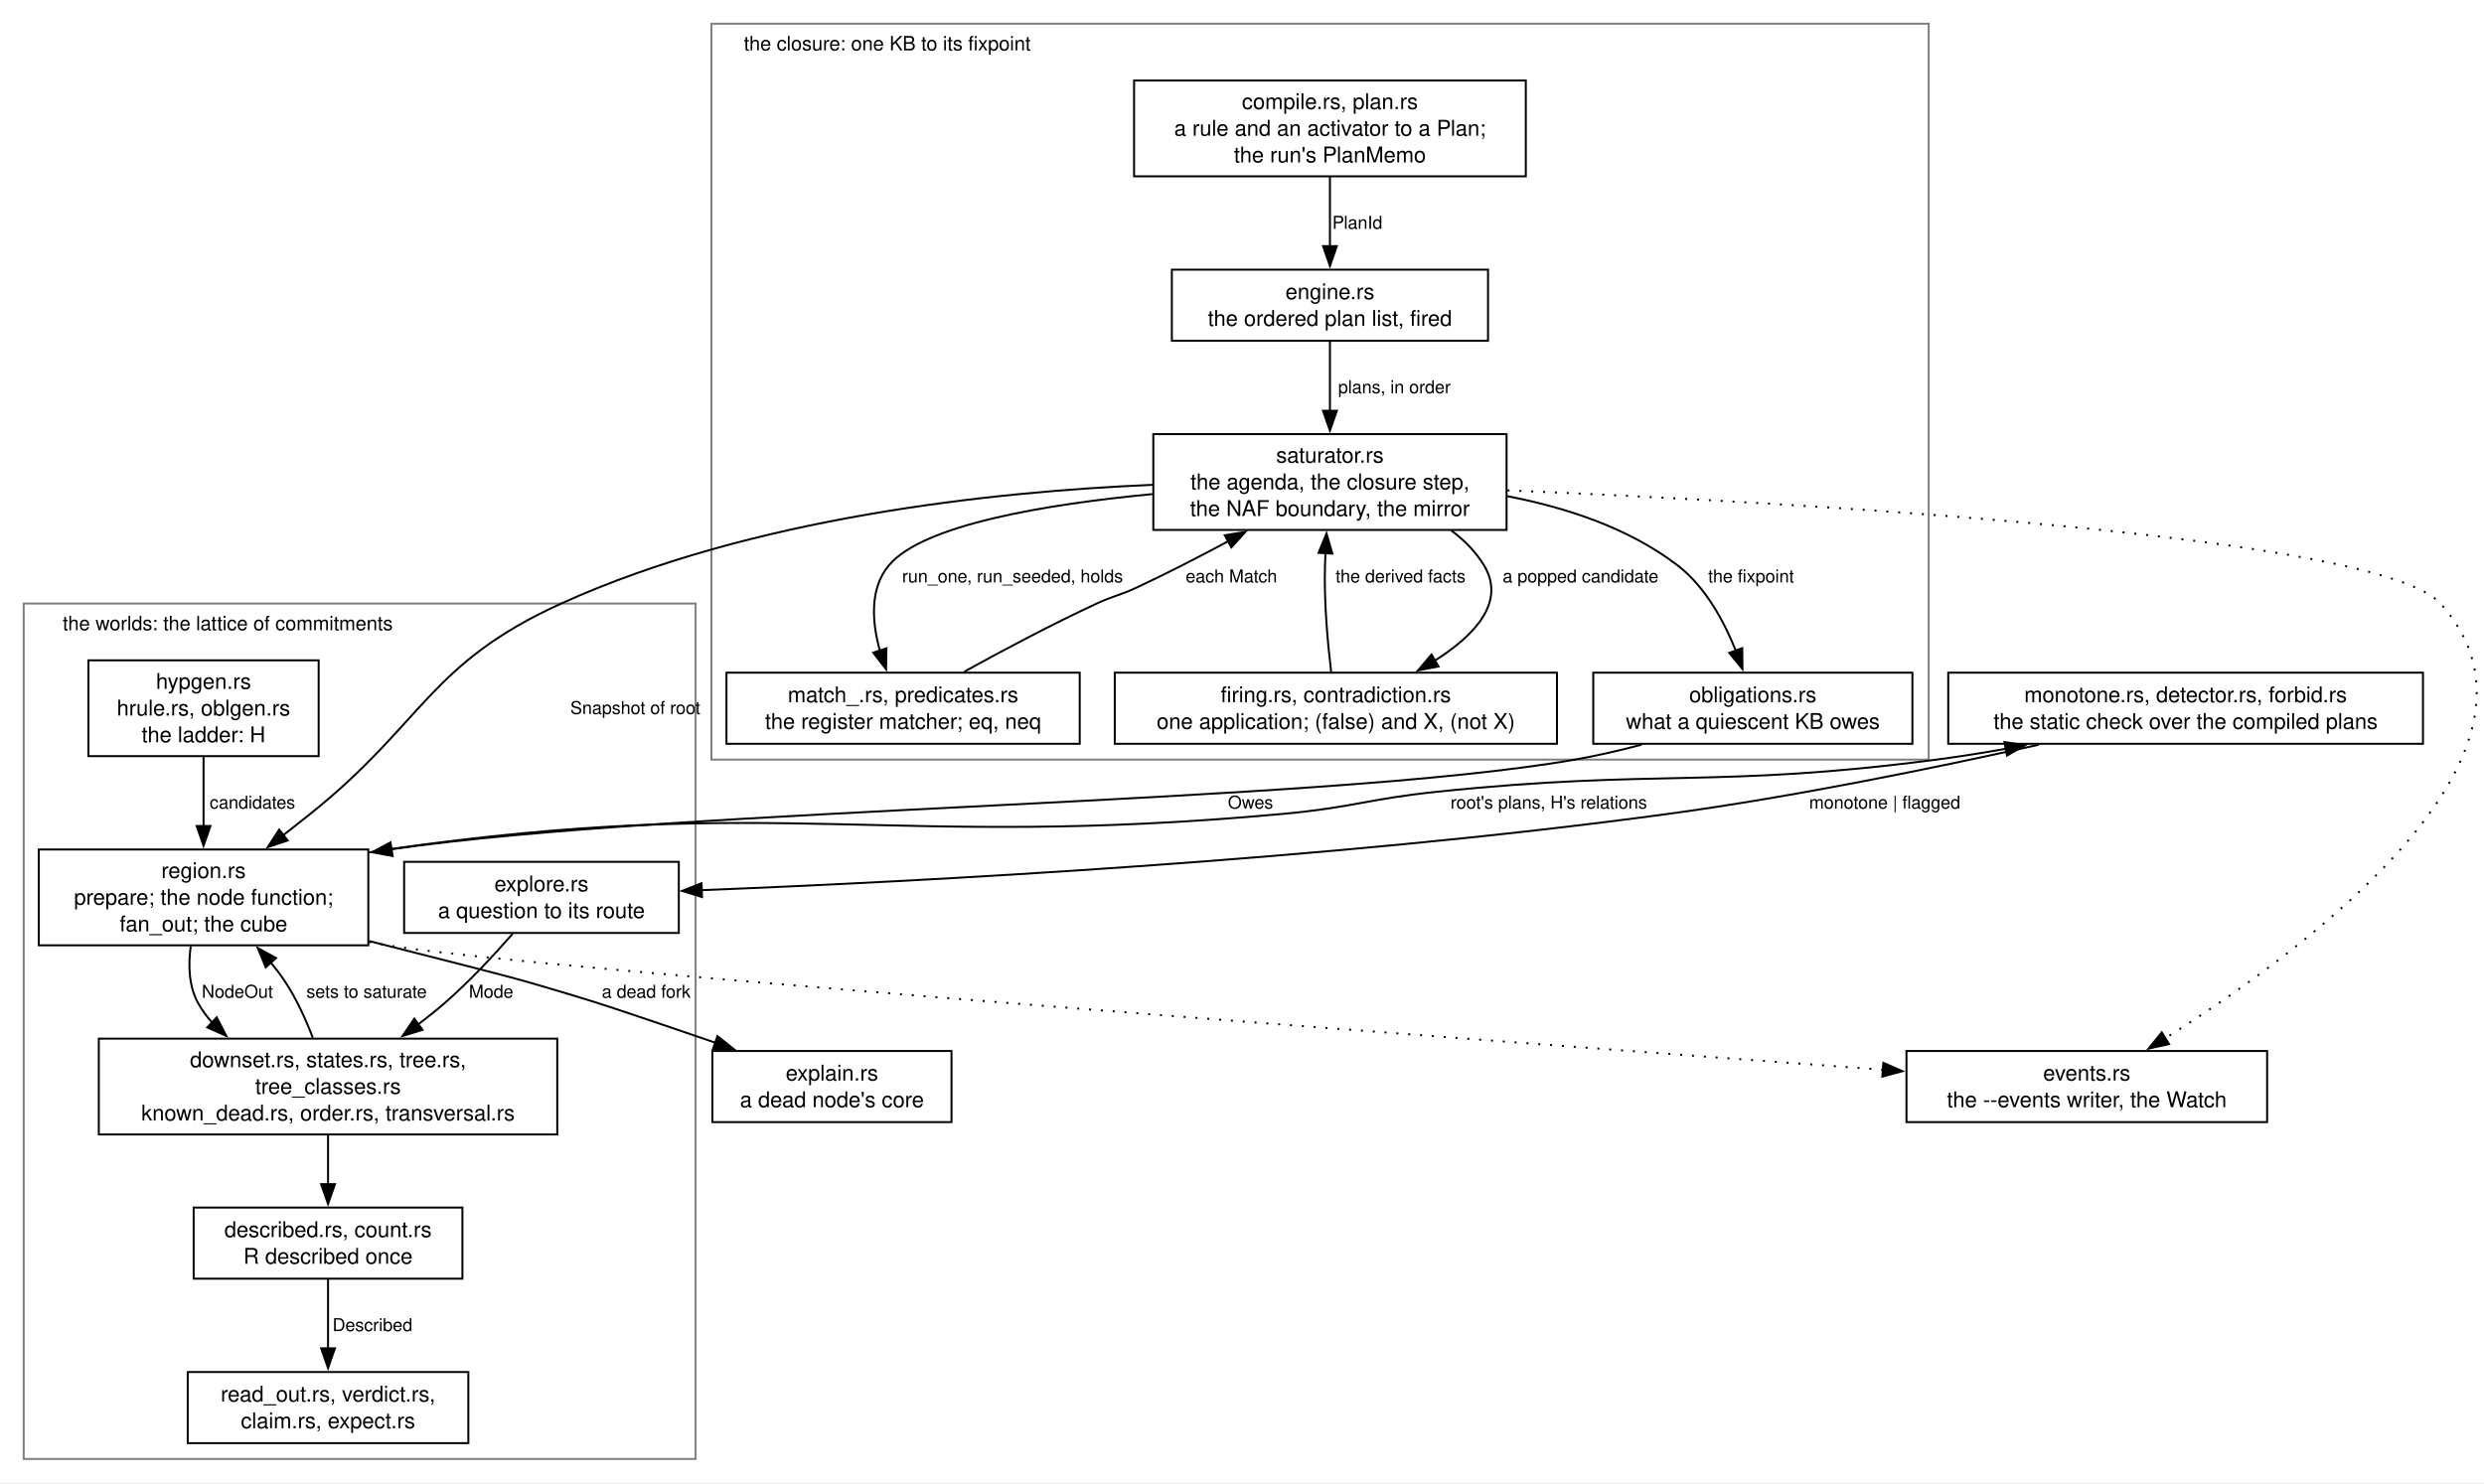
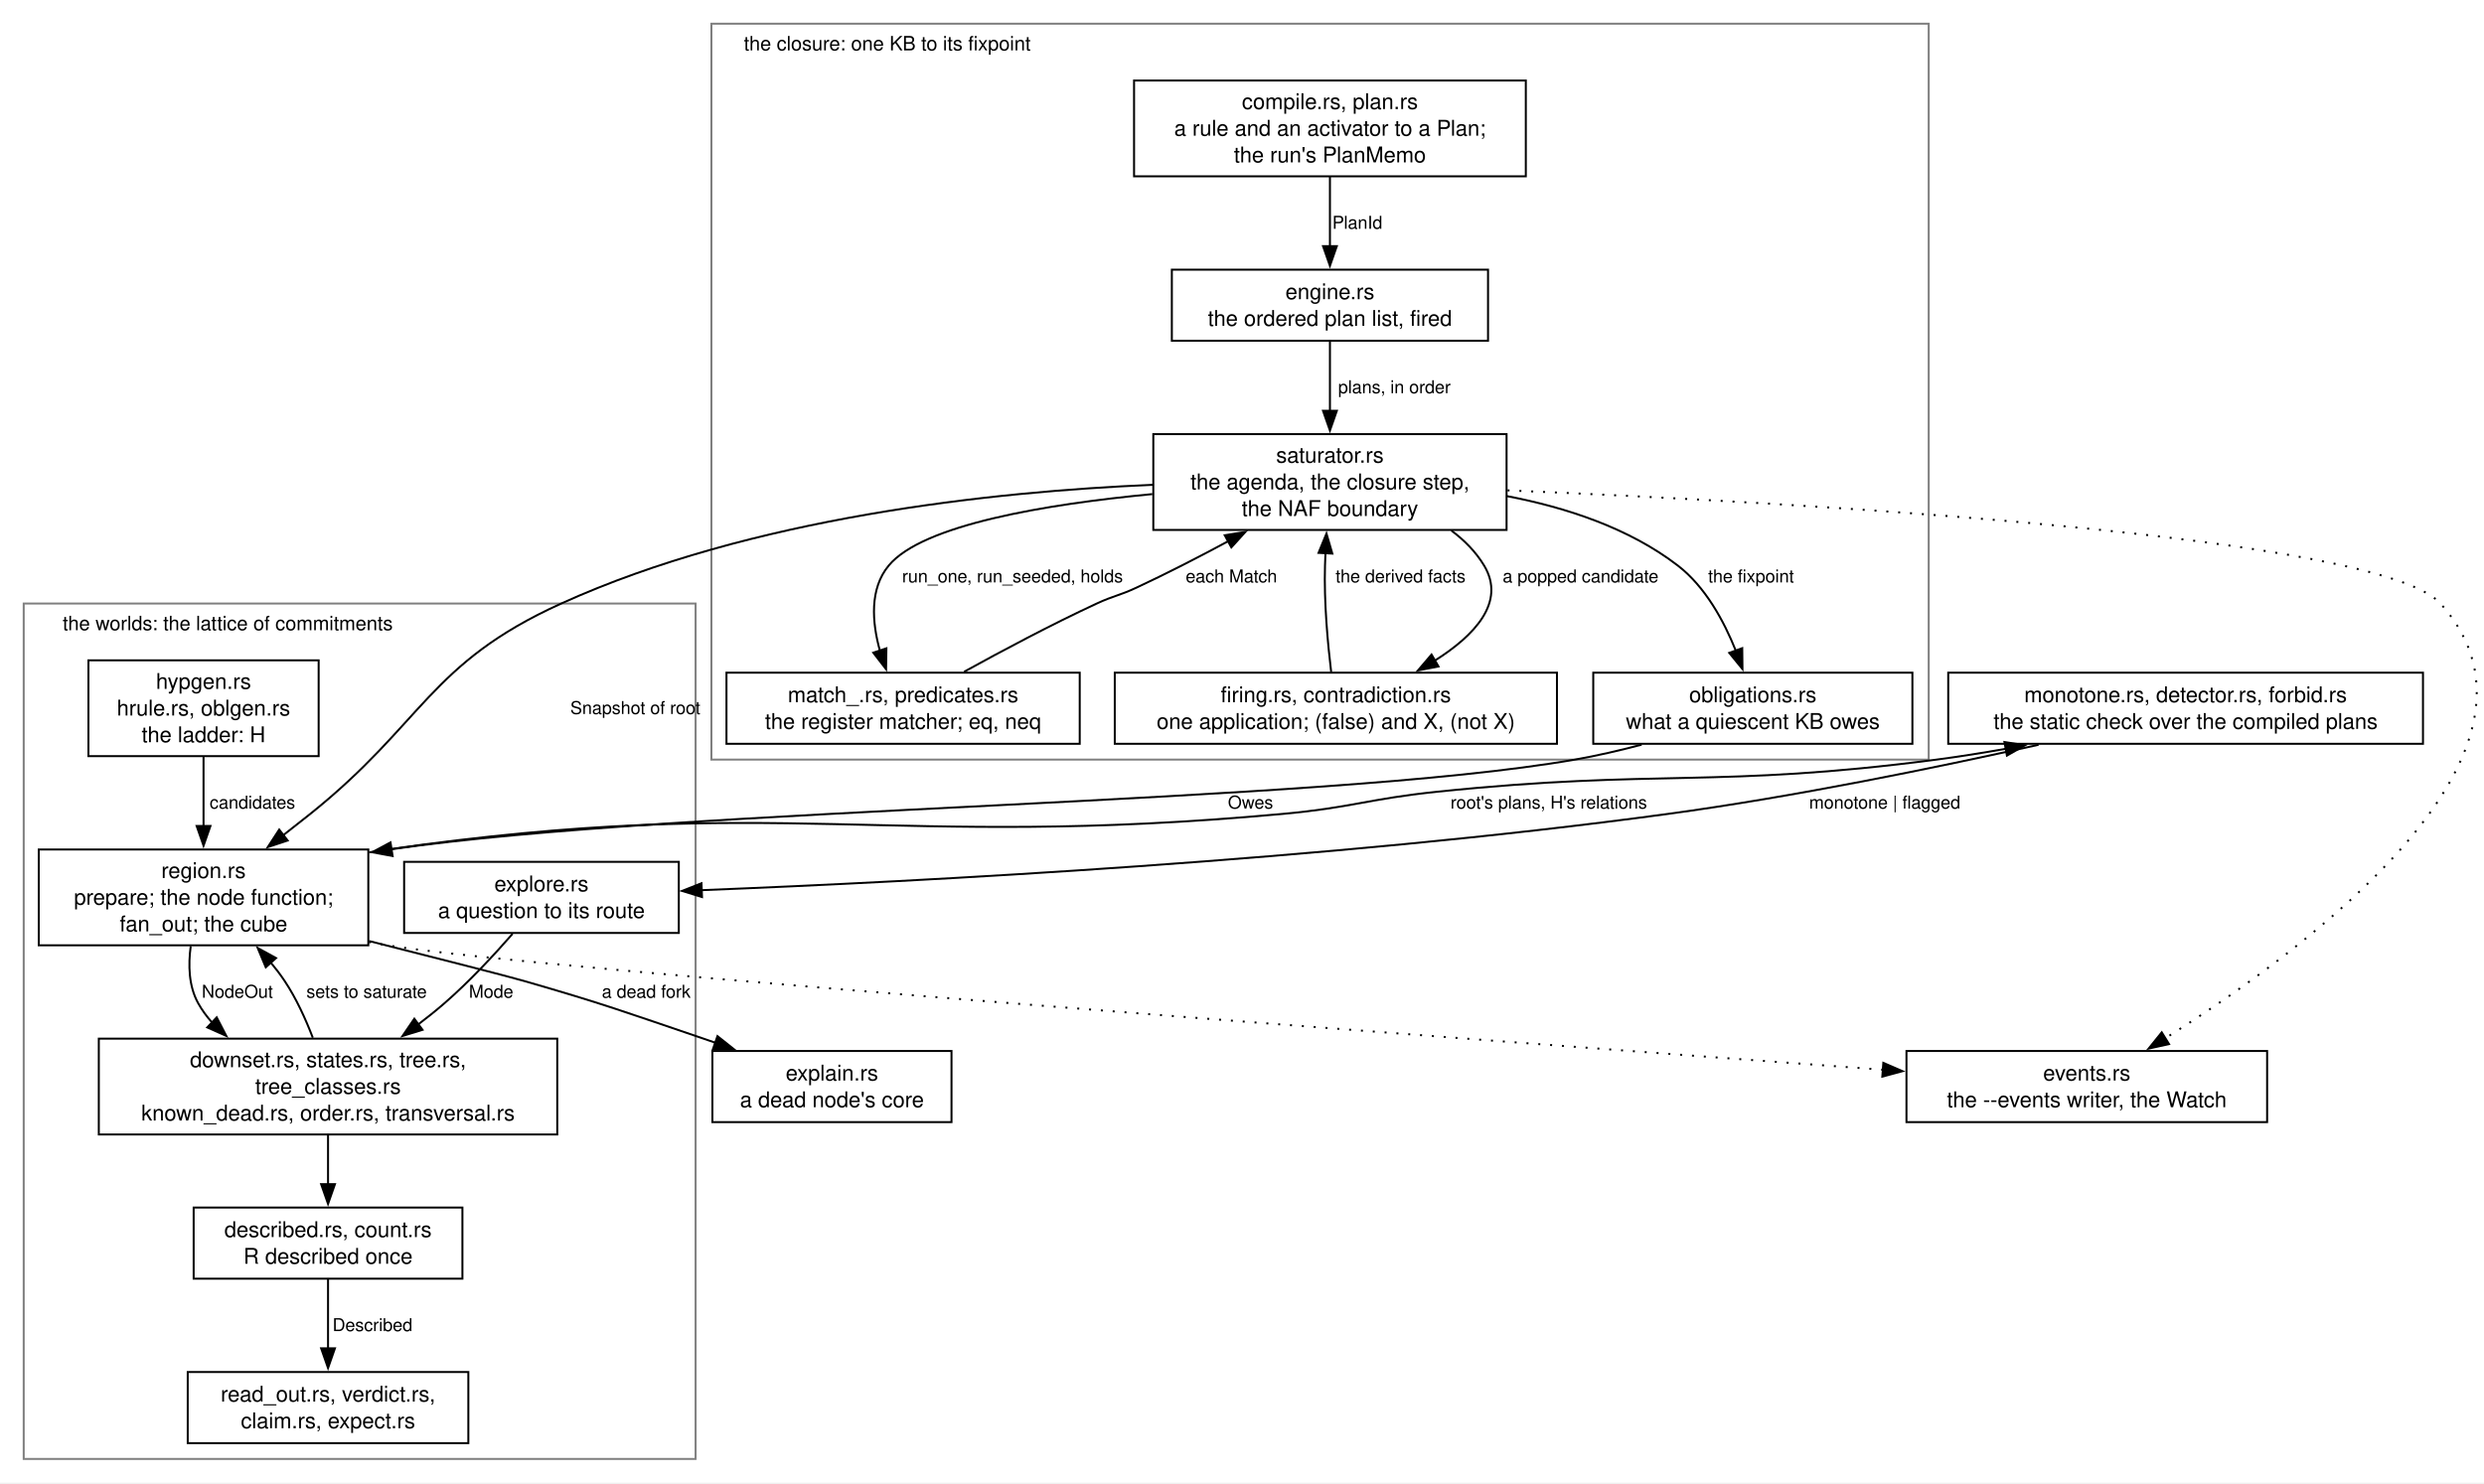
<svg xmlns="http://www.w3.org/2000/svg" width="1257pt" height="751pt" viewBox="0.00 0.00 1257.00 751.00">
  <g id="graph0" class="graph" transform="scale(1 1) rotate(0) translate(4 746.5)">
    <polygon fill="white" stroke="none" points="-4,4 -4,-746.5 1253.39,-746.5 1253.39,4 -4,4" />
    <g id="clust1" class="cluster">
      <polygon fill="none" stroke="#7f7f7f" points="356,-362 356,-734.5 972,-734.5 972,-362 356,-362" />
      <text xml:space="preserve" text-anchor="middle" x="445" y="-721" font-family="Helvetica,sans-Serif" font-size="10.00">the closure: one KB to its fixpoint</text>
    </g>
    <g id="clust2" class="cluster">
      <polygon fill="none" stroke="#7f7f7f" points="8,-8 8,-441 348,-441 348,-8 8,-8" />
      <text xml:space="preserve" text-anchor="middle" x="111.25" y="-427.5" font-family="Helvetica,sans-Serif" font-size="10.00">the worlds: the lattice of commitments</text>
    </g>
    <g id="node1" class="node">
      <polygon fill="none" stroke="black" points="768.12,-705.75 569.88,-705.75 569.88,-657.25 768.12,-657.25 768.12,-705.75" />
      <text xml:space="preserve" text-anchor="middle" x="669" y="-691.3" font-family="Helvetica,sans-Serif" font-size="11.00">compile.rs, plan.rs</text>
      <text xml:space="preserve" text-anchor="middle" x="669" y="-677.8" font-family="Helvetica,sans-Serif" font-size="11.00">a rule and an activator to a Plan;</text>
      <text xml:space="preserve" text-anchor="middle" x="669" y="-664.3" font-family="Helvetica,sans-Serif" font-size="11.00">the run's PlanMemo</text>
    </g>
    <g id="node2" class="node">
      <polygon fill="none" stroke="black" points="749,-610 589,-610 589,-574 749,-574 749,-610" />
      <text xml:space="preserve" text-anchor="middle" x="669" y="-595.05" font-family="Helvetica,sans-Serif" font-size="11.00">engine.rs</text>
      <text xml:space="preserve" text-anchor="middle" x="669" y="-581.55" font-family="Helvetica,sans-Serif" font-size="11.00">the ordered plan list, fired</text>
    </g>
    <g id="edge1" class="edge">
      <path fill="none" stroke="black" d="M669,-657.05C669,-646.16 669,-633.1 669,-621.63" />
      <polygon fill="black" stroke="black" points="672.5,-621.92 669,-611.92 665.5,-621.92 672.5,-621.92" />
      <text xml:space="preserve" text-anchor="middle" x="682.88" y="-630.7" font-family="Helvetica,sans-Serif" font-size="9.00">PlanId</text>
    </g>
    <g id="node4" class="node">
      <polygon fill="none" stroke="black" points="758.38,-526.75 579.62,-526.75 579.62,-478.25 758.38,-478.25 758.38,-526.75" />
      <text xml:space="preserve" text-anchor="middle" x="669" y="-512.3" font-family="Helvetica,sans-Serif" font-size="11.00">saturator.rs</text>
      <text xml:space="preserve" text-anchor="middle" x="669" y="-498.8" font-family="Helvetica,sans-Serif" font-size="11.00">the agenda, the closure step,</text>
-       <text xml:space="preserve" text-anchor="middle" x="669" y="-485.3" font-family="Helvetica,sans-Serif" font-size="11.00">the NAF boundary, the mirror</text>
+       <text xml:space="preserve" text-anchor="middle" x="669" y="-485.3" font-family="Helvetica,sans-Serif" font-size="11.00">the NAF boundary</text>
    </g>
    <g id="edge2" class="edge">
      <path fill="none" stroke="black" d="M669,-573.71C669,-563.6 669,-550.46 669,-538.29" />
      <polygon fill="black" stroke="black" points="672.5,-538.56 669,-528.56 665.5,-538.56 672.5,-538.56" />
      <text xml:space="preserve" text-anchor="middle" x="701.62" y="-547.45" font-family="Helvetica,sans-Serif" font-size="9.00">plans, in order</text>
    </g>
    <g id="node3" class="node">
      <polygon fill="none" stroke="black" points="542.38,-406 363.62,-406 363.62,-370 542.38,-370 542.38,-406" />
      <text xml:space="preserve" text-anchor="middle" x="453" y="-391.05" font-family="Helvetica,sans-Serif" font-size="11.00">match_.rs, predicates.rs</text>
      <text xml:space="preserve" text-anchor="middle" x="453" y="-377.55" font-family="Helvetica,sans-Serif" font-size="11.00">the register matcher; eq, neq</text>
    </g>
    <g id="edge4" class="edge">
      <path fill="none" stroke="black" d="M483.91,-406.49C502.98,-417.02 528.11,-430.39 551,-441 559.69,-445.03 562.32,-444.96 571,-449 586.35,-456.16 602.69,-464.57 617.54,-472.55" />
      <polygon fill="black" stroke="black" points="615.76,-475.57 626.22,-477.26 619.1,-469.41 615.76,-475.57" />
      <text xml:space="preserve" text-anchor="middle" x="619.14" y="-451.7" font-family="Helvetica,sans-Serif" font-size="9.00">each Match</text>
    </g>
    <g id="edge3" class="edge">
      <path fill="none" stroke="black" d="M579.13,-496.39C524.83,-491.21 462.89,-480.85 445.75,-460.25 435.96,-448.49 437.26,-431.56 441.25,-417.16" />
      <polygon fill="black" stroke="black" points="444.55,-418.33 444.39,-407.73 437.91,-416.12 444.55,-418.33" />
      <text xml:space="preserve" text-anchor="middle" x="508.38" y="-451.7" font-family="Helvetica,sans-Serif" font-size="9.00">run_one, run_seeded, holds</text>
    </g>
    <g id="node5" class="node">
      <polygon fill="none" stroke="black" points="783.88,-406 560.12,-406 560.12,-370 783.88,-370 783.88,-406" />
      <text xml:space="preserve" text-anchor="middle" x="672" y="-391.05" font-family="Helvetica,sans-Serif" font-size="11.00">firing.rs, contradiction.rs</text>
      <text xml:space="preserve" text-anchor="middle" x="672" y="-377.55" font-family="Helvetica,sans-Serif" font-size="11.00">one application; (false) and X, (not X)</text>
    </g>
    <g id="edge5" class="edge">
      <path fill="none" stroke="black" d="M730.45,-477.94C737.01,-473.05 742.81,-467.2 747,-460.25 758.2,-441.66 742.11,-424.74 722,-412.06" />
      <polygon fill="black" stroke="black" points="723.94,-409.14 713.54,-407.13 720.42,-415.19 723.94,-409.14" />
      <text xml:space="preserve" text-anchor="middle" x="795.83" y="-451.7" font-family="Helvetica,sans-Serif" font-size="9.00">a popped candidate</text>
    </g>
    <g id="node6" class="node">
      <polygon fill="none" stroke="black" points="963.75,-406 802.25,-406 802.25,-370 963.75,-370 963.75,-406" />
      <text xml:space="preserve" text-anchor="middle" x="883" y="-391.05" font-family="Helvetica,sans-Serif" font-size="11.00">obligations.rs</text>
      <text xml:space="preserve" text-anchor="middle" x="883" y="-377.55" font-family="Helvetica,sans-Serif" font-size="11.00">what a quiescent KB owes</text>
    </g>
    <g id="edge7" class="edge">
      <path fill="none" stroke="black" d="M758.6,-495.36C788.47,-489.65 820.37,-479.19 845,-460.25 858.99,-449.49 868.41,-432.08 874.37,-417.16" />
      <polygon fill="black" stroke="black" points="877.64,-418.41 877.76,-407.82 871.06,-416.03 877.64,-418.41" />
      <text xml:space="preserve" text-anchor="middle" x="882.11" y="-451.7" font-family="Helvetica,sans-Serif" font-size="9.00">the fixpoint</text>
    </g>
    <g id="node8" class="node">
      <polygon fill="none" stroke="black" points="182.38,-316.5 15.62,-316.5 15.62,-268 182.38,-268 182.38,-316.5" />
      <text xml:space="preserve" text-anchor="middle" x="99" y="-302.05" font-family="Helvetica,sans-Serif" font-size="11.00">region.rs</text>
      <text xml:space="preserve" text-anchor="middle" x="99" y="-288.55" font-family="Helvetica,sans-Serif" font-size="11.00">prepare; the node function;</text>
      <text xml:space="preserve" text-anchor="middle" x="99" y="-275.05" font-family="Helvetica,sans-Serif" font-size="11.00">fan_out; the cube</text>
    </g>
    <g id="edge8" class="edge">
      <path fill="none" stroke="black" d="M579.39,-501.09C497.93,-497.64 376.16,-484.64 280,-441 212.92,-410.56 210.51,-380.54 153,-334.5 148.57,-330.95 143.89,-327.28 139.22,-323.65" />
      <polygon fill="black" stroke="black" points="141.57,-321.04 131.51,-317.71 137.29,-326.59 141.57,-321.04" />
      <text xml:space="preserve" text-anchor="middle" x="317.5" y="-385.07" font-family="Helvetica,sans-Serif" font-size="9.00">Snapshot of root</text>
    </g>
    <g id="node15" class="node">
      <polygon fill="none" stroke="black" points="1143.25,-214.5 960.75,-214.5 960.75,-178.5 1143.25,-178.5 1143.25,-214.5" />
      <text xml:space="preserve" text-anchor="middle" x="1052" y="-199.55" font-family="Helvetica,sans-Serif" font-size="11.00">events.rs</text>
      <text xml:space="preserve" text-anchor="middle" x="1052" y="-186.05" font-family="Helvetica,sans-Serif" font-size="11.00">the --events writer, the Watch</text>
    </g>
    <g id="edge19" class="edge">
      <path fill="none" stroke="black" stroke-dasharray="1,5" d="M758.87,-498.29C909.62,-491.97 1200.08,-475.43 1231,-441 1298.64,-365.69 1162.67,-265.6 1091.56,-220.85" />
      <polygon fill="black" stroke="black" points="1093.62,-218 1083.27,-215.7 1089.93,-223.95 1093.62,-218" />
    </g>
    <g id="edge6" class="edge">
      <path fill="none" stroke="black" d="M669.63,-406.25C667.9,-420.67 665.94,-441.77 666.5,-460.25 666.56,-462.31 666.64,-464.43 666.74,-466.57" />
      <polygon fill="black" stroke="black" points="663.23,-466.64 667.25,-476.44 670.22,-466.27 663.23,-466.64" />
      <text xml:space="preserve" text-anchor="middle" x="704.75" y="-451.7" font-family="Helvetica,sans-Serif" font-size="9.00">the derived facts</text>
    </g>
    <g id="edge9" class="edge">
      <path fill="none" stroke="black" d="M826.73,-369.56C815.64,-366.63 804.02,-363.93 793,-362 664.42,-339.5 341.19,-337.94 193.91,-316.59" />
      <polygon fill="black" stroke="black" points="194.68,-313.17 184.26,-315.11 193.61,-320.09 194.68,-313.17" />
      <text xml:space="preserve" text-anchor="middle" x="628.82" y="-337.2" font-family="Helvetica,sans-Serif" font-size="9.00">Owes</text>
    </g>
    <g id="node7" class="node">
      <polygon fill="none" stroke="black" points="157.25,-412.25 40.75,-412.25 40.75,-363.75 157.25,-363.75 157.25,-412.25" />
      <text xml:space="preserve" text-anchor="middle" x="99" y="-397.8" font-family="Helvetica,sans-Serif" font-size="11.00">hypgen.rs</text>
      <text xml:space="preserve" text-anchor="middle" x="99" y="-384.3" font-family="Helvetica,sans-Serif" font-size="11.00">hrule.rs, oblgen.rs</text>
      <text xml:space="preserve" text-anchor="middle" x="99" y="-370.8" font-family="Helvetica,sans-Serif" font-size="11.00">the ladder: H</text>
    </g>
    <g id="edge10" class="edge">
      <path fill="none" stroke="black" d="M99,-363.34C99,-352.68 99,-339.88 99,-328.15" />
      <polygon fill="black" stroke="black" points="102.5,-328.41 99,-318.41 95.5,-328.41 102.5,-328.41" />
      <text xml:space="preserve" text-anchor="middle" x="123.75" y="-337.2" font-family="Helvetica,sans-Serif" font-size="9.00">candidates</text>
    </g>
    <g id="node10" class="node">
      <polygon fill="none" stroke="black" points="278,-220.75 46,-220.75 46,-172.25 278,-172.25 278,-220.75" />
      <text xml:space="preserve" text-anchor="middle" x="162" y="-206.3" font-family="Helvetica,sans-Serif" font-size="11.00">downset.rs, states.rs, tree.rs,</text>
      <text xml:space="preserve" text-anchor="middle" x="162" y="-192.8" font-family="Helvetica,sans-Serif" font-size="11.00">tree_classes.rs</text>
      <text xml:space="preserve" text-anchor="middle" x="162" y="-179.3" font-family="Helvetica,sans-Serif" font-size="11.00">known_dead.rs, order.rs, transversal.rs</text>
    </g>
    <g id="edge15" class="edge">
      <path fill="none" stroke="black" d="M92.52,-267.55C91.22,-258.07 91.48,-247.38 96.25,-238.75 98.2,-235.22 100.59,-231.96 103.3,-228.94" />
      <polygon fill="black" stroke="black" points="105.66,-231.53 110.53,-222.12 100.86,-226.43 105.66,-231.53" />
      <text xml:space="preserve" text-anchor="middle" x="116.12" y="-241.45" font-family="Helvetica,sans-Serif" font-size="9.00">NodeOut</text>
    </g>
    <g id="node13" class="node">
      <polygon fill="none" stroke="black" points="1222.12,-406 981.88,-406 981.88,-370 1222.12,-370 1222.12,-406" />
      <text xml:space="preserve" text-anchor="middle" x="1102" y="-391.05" font-family="Helvetica,sans-Serif" font-size="11.00">monotone.rs, detector.rs, forbid.rs</text>
      <text xml:space="preserve" text-anchor="middle" x="1102" y="-377.55" font-family="Helvetica,sans-Serif" font-size="11.00">the static check over the compiled plans</text>
    </g>
    <g id="edge11" class="edge">
      <path fill="none" stroke="black" d="M182.74,-315.03C185.86,-315.57 188.95,-316.06 192,-316.5 391.45,-345.08 444.34,-316.18 645,-334.5 680.1,-337.7 688.44,-342.12 723.5,-345.75 835.35,-357.35 864.5,-347.41 976,-362 987.4,-363.49 999.31,-365.39 1011.07,-367.48" />
      <polygon fill="black" stroke="black" points="1010.32,-370.9 1020.79,-369.26 1011.58,-364.02 1010.32,-370.9" />
      <text xml:space="preserve" text-anchor="middle" x="779.75" y="-337.2" font-family="Helvetica,sans-Serif" font-size="9.00">root's plans, H's relations</text>
    </g>
    <g id="node14" class="node">
      <polygon fill="none" stroke="black" points="477.5,-214.5 356.5,-214.5 356.5,-178.5 477.5,-178.5 477.5,-214.5" />
      <text xml:space="preserve" text-anchor="middle" x="417" y="-199.55" font-family="Helvetica,sans-Serif" font-size="11.00">explain.rs</text>
      <text xml:space="preserve" text-anchor="middle" x="417" y="-186.05" font-family="Helvetica,sans-Serif" font-size="11.00">a dead node's core</text>
    </g>
    <g id="edge16" class="edge">
      <path fill="none" stroke="black" d="M182.75,-270.16C218.01,-261.24 252.81,-252.36 261,-250 301.83,-238.25 311.77,-234.41 352,-220.75 353.96,-220.09 355.95,-219.4 357.95,-218.71" />
      <polygon fill="black" stroke="black" points="359.06,-222.03 367.36,-215.44 356.76,-215.42 359.06,-222.03" />
      <text xml:space="preserve" text-anchor="middle" x="323.02" y="-241.45" font-family="Helvetica,sans-Serif" font-size="9.00">a dead fork</text>
    </g>
    <g id="edge20" class="edge">
      <path fill="none" stroke="black" stroke-dasharray="1,5" d="M182.77,-269.64C185.88,-269.05 188.96,-268.5 192,-268 264.93,-255.98 736.59,-220.59 948.81,-205.01" />
      <polygon fill="black" stroke="black" points="949.03,-208.5 958.75,-204.28 948.52,-201.52 949.03,-208.5" />
    </g>
    <g id="node9" class="node">
      <polygon fill="none" stroke="black" points="339.5,-310.25 200.5,-310.25 200.5,-274.25 339.5,-274.25 339.5,-310.25" />
      <text xml:space="preserve" text-anchor="middle" x="270" y="-295.3" font-family="Helvetica,sans-Serif" font-size="11.00">explore.rs</text>
      <text xml:space="preserve" text-anchor="middle" x="270" y="-281.8" font-family="Helvetica,sans-Serif" font-size="11.00">a question to its route</text>
    </g>
    <g id="edge13" class="edge">
      <path fill="none" stroke="black" d="M255.39,-273.82C246.07,-263.16 233.43,-249.54 221,-238.75 216.74,-235.05 212.16,-231.38 207.49,-227.84" />
      <polygon fill="black" stroke="black" points="209.82,-225.21 199.69,-222.1 205.67,-230.85 209.82,-225.21" />
      <text xml:space="preserve" text-anchor="middle" x="244.52" y="-241.45" font-family="Helvetica,sans-Serif" font-size="9.00">Mode</text>
    </g>
    <g id="edge14" class="edge">
      <path fill="none" stroke="black" d="M154.29,-221.22C150.69,-230.6 145.88,-241.21 140,-250 137.86,-253.2 135.44,-256.37 132.89,-259.43" />
      <polygon fill="black" stroke="black" points="130.49,-256.86 126.41,-266.64 135.7,-261.54 130.49,-256.86" />
      <text xml:space="preserve" text-anchor="middle" x="181.52" y="-241.45" font-family="Helvetica,sans-Serif" font-size="9.00">sets to saturate</text>
    </g>
    <g id="node11" class="node">
      <polygon fill="none" stroke="black" points="230,-135.25 94,-135.25 94,-99.25 230,-99.25 230,-135.25" />
      <text xml:space="preserve" text-anchor="middle" x="162" y="-120.3" font-family="Helvetica,sans-Serif" font-size="11.00">described.rs, count.rs</text>
      <text xml:space="preserve" text-anchor="middle" x="162" y="-106.8" font-family="Helvetica,sans-Serif" font-size="11.00">R described once</text>
    </g>
    <g id="edge17" class="edge">
      <path fill="none" stroke="black" d="M162,-171.9C162,-164.03 162,-155.18 162,-146.96" />
      <polygon fill="black" stroke="black" points="165.5,-147.09 162,-137.09 158.5,-147.09 165.5,-147.09" />
    </g>
    <g id="node12" class="node">
      <polygon fill="none" stroke="black" points="233,-52 91,-52 91,-16 233,-16 233,-52" />
      <text xml:space="preserve" text-anchor="middle" x="162" y="-37.05" font-family="Helvetica,sans-Serif" font-size="11.00">read_out.rs, verdict.rs,</text>
      <text xml:space="preserve" text-anchor="middle" x="162" y="-23.55" font-family="Helvetica,sans-Serif" font-size="11.00">claim.rs, expect.rs</text>
    </g>
    <g id="edge18" class="edge">
      <path fill="none" stroke="black" d="M162,-99.02C162,-88.75 162,-75.45 162,-63.64" />
      <polygon fill="black" stroke="black" points="165.5,-64 162,-54 158.5,-64 165.5,-64" />
      <text xml:space="preserve" text-anchor="middle" x="184.5" y="-72.7" font-family="Helvetica,sans-Serif" font-size="9.00">Described</text>
    </g>
    <g id="edge12" class="edge">
      <path fill="none" stroke="black" d="M1027.6,-369.5C975.39,-357.86 903.78,-343.16 840,-334.5 666.71,-310.96 461.83,-300.28 351.01,-295.91" />
      <polygon fill="black" stroke="black" points="351.25,-292.42 341.12,-295.53 350.98,-299.41 351.25,-292.42" />
      <text xml:space="preserve" text-anchor="middle" x="949.76" y="-337.2" font-family="Helvetica,sans-Serif" font-size="9.00">monotone | flagged</text>
    </g>
  </g>
</svg>
